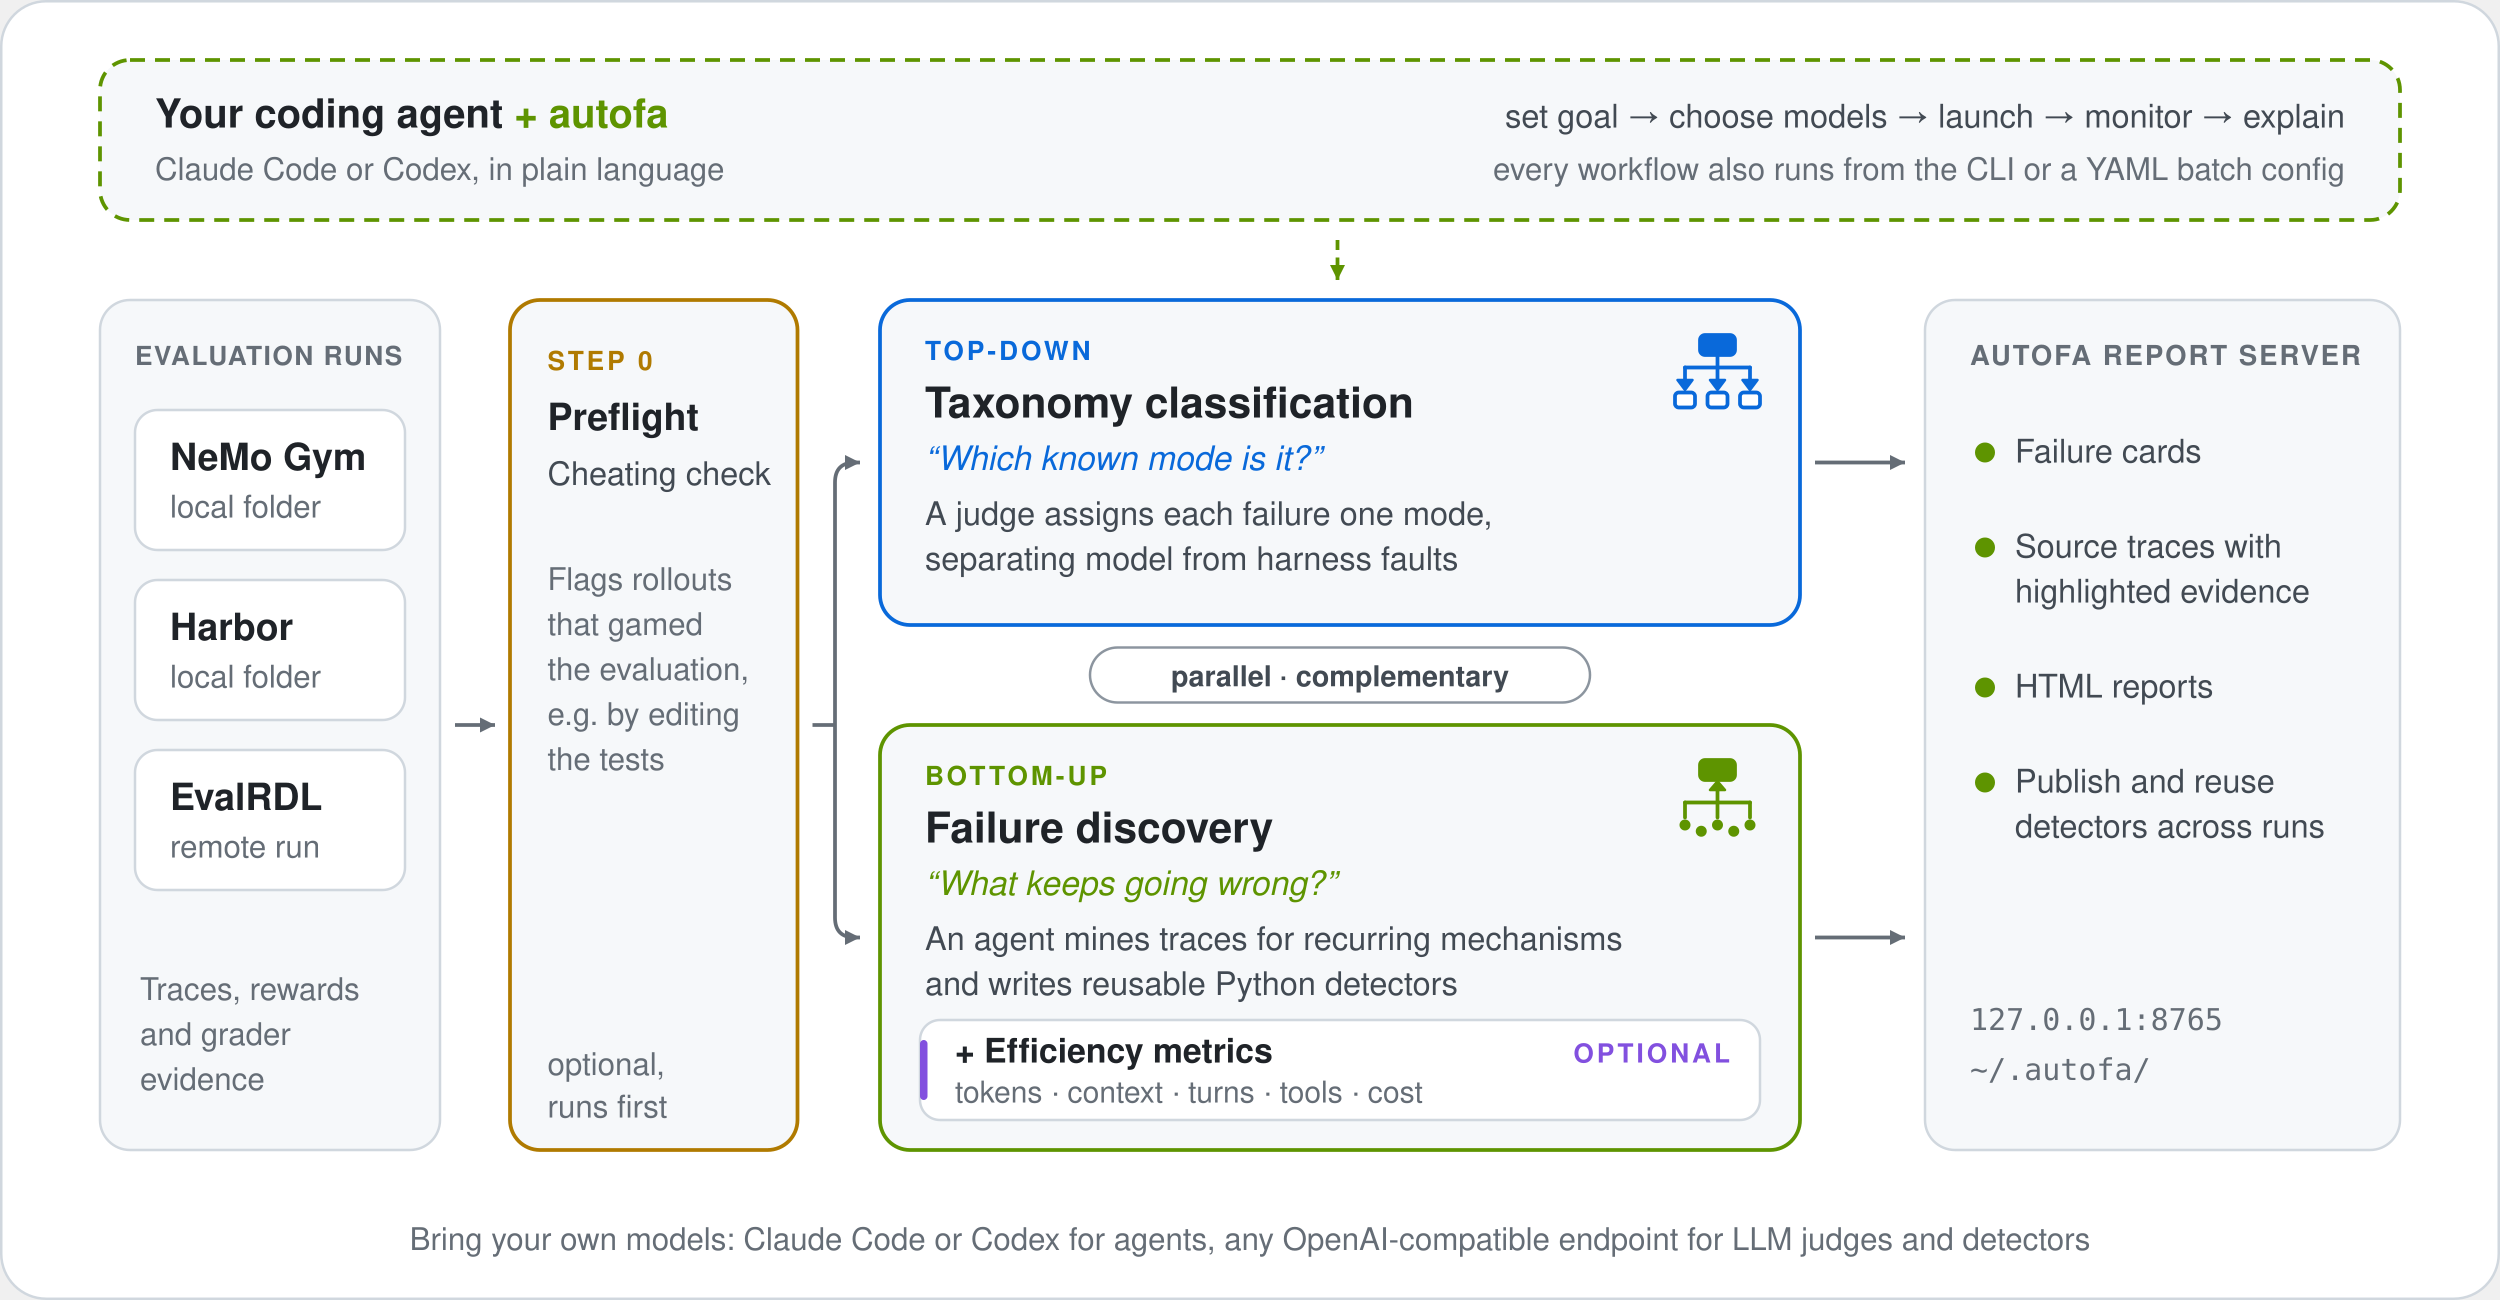
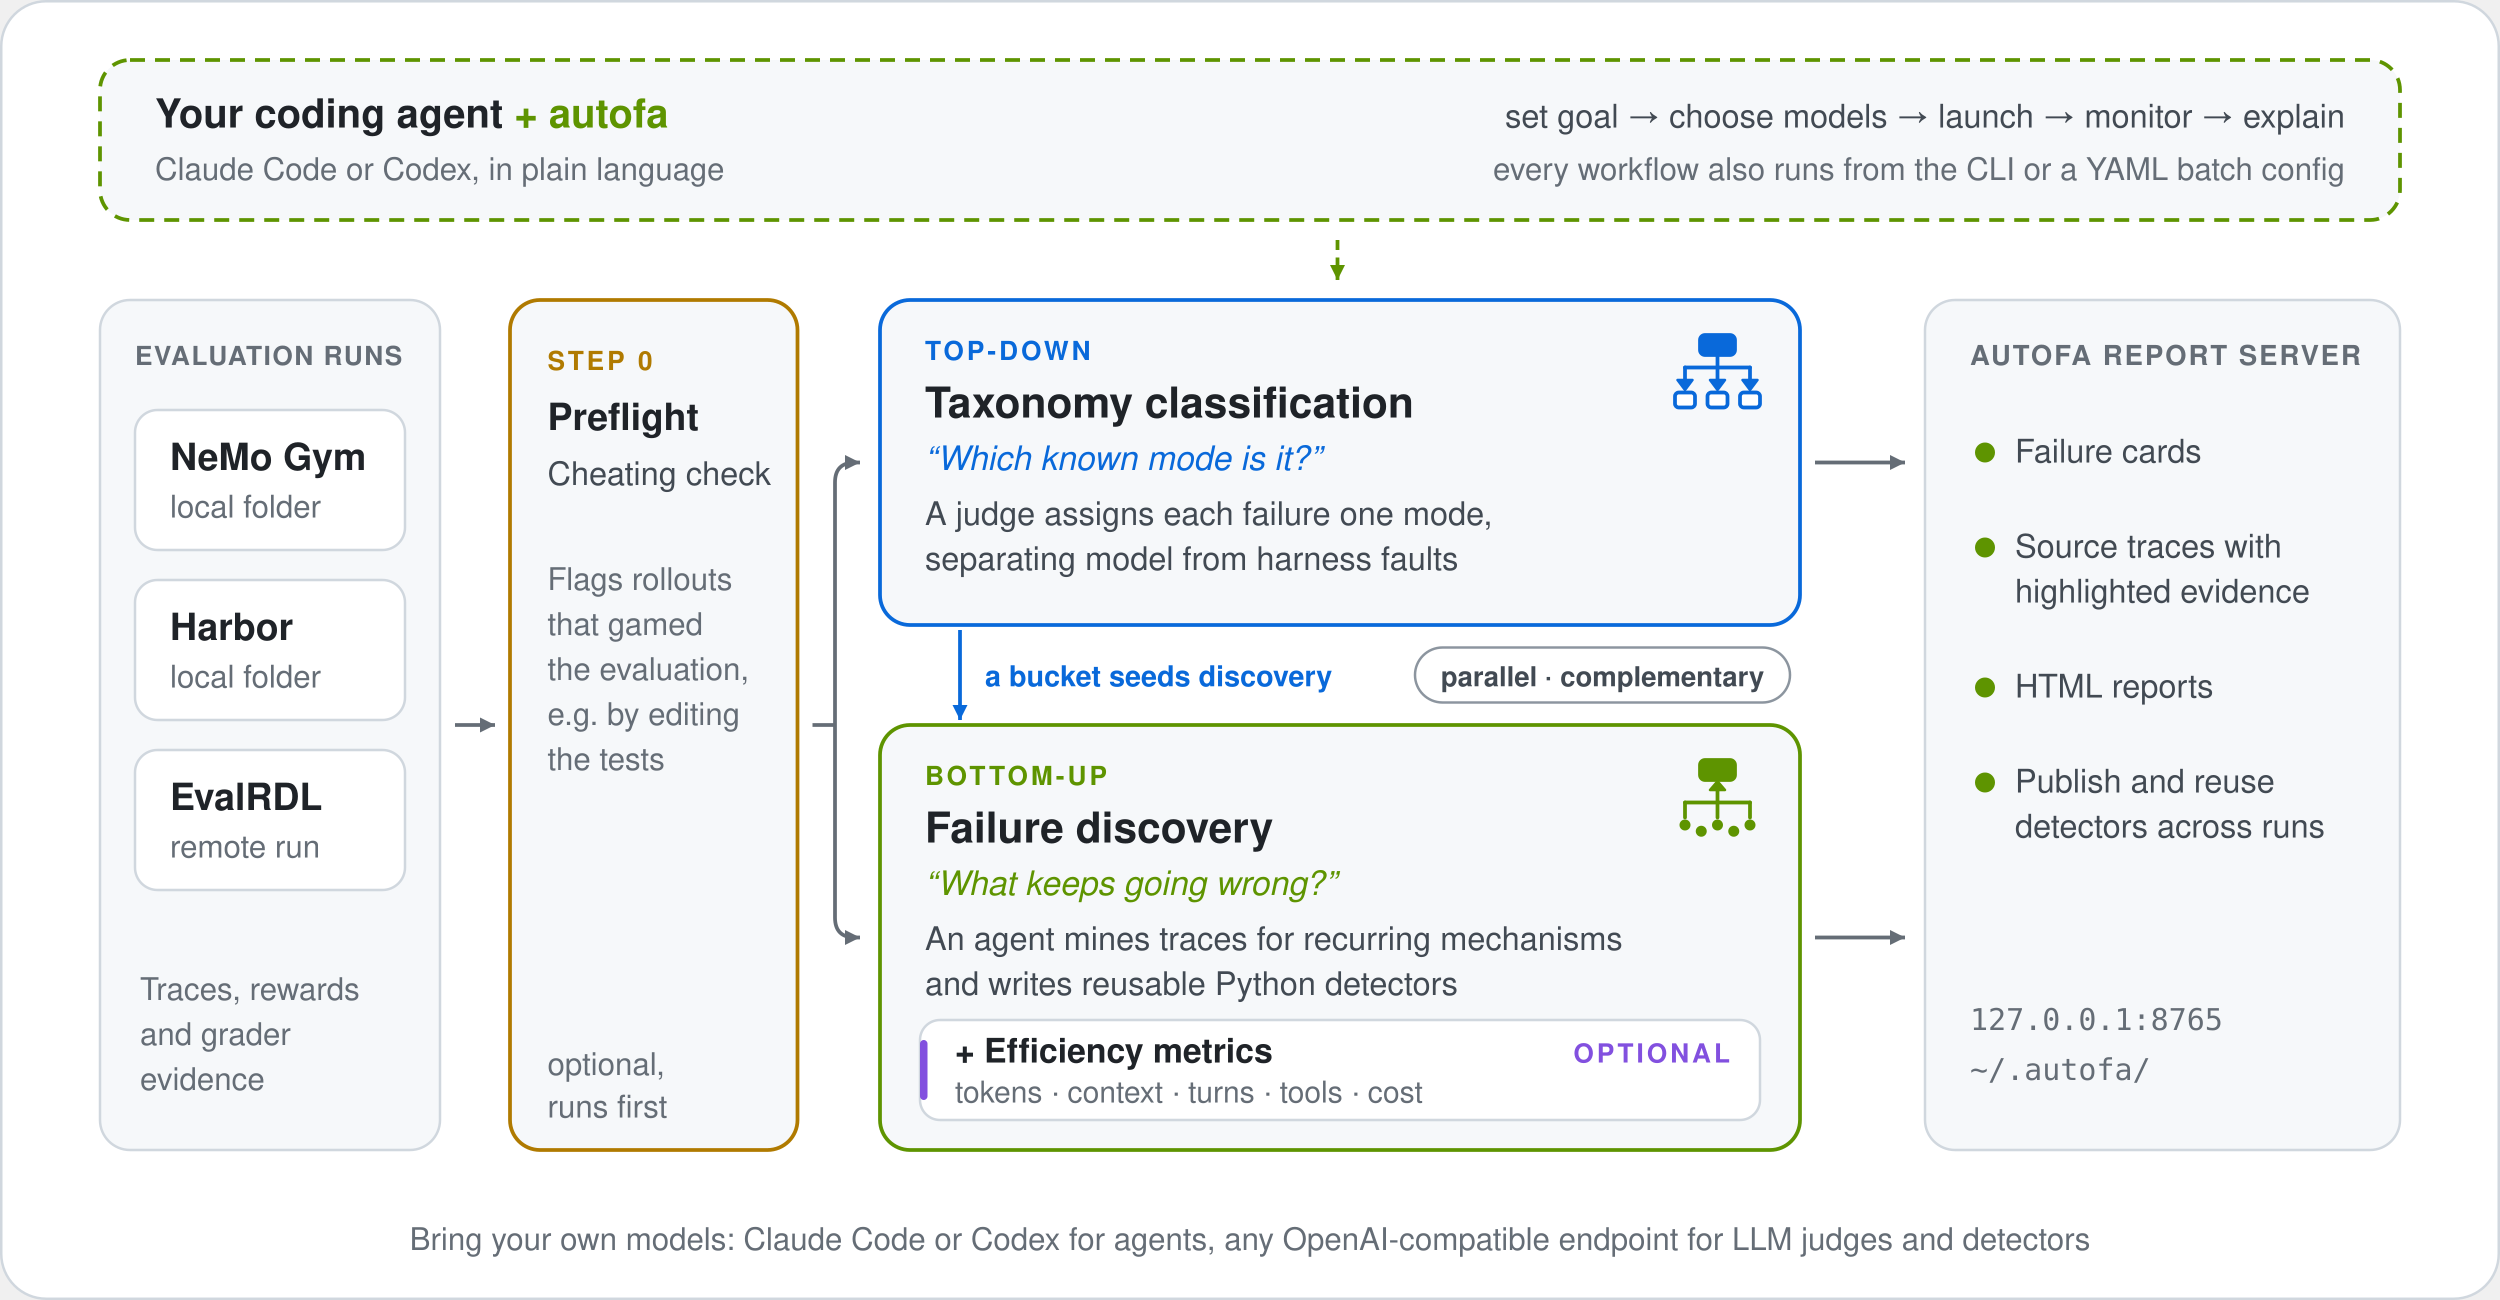
<svg xmlns="http://www.w3.org/2000/svg" viewBox="0 0 1000 520" width="1000" height="520" role="img" aria-labelledby="title desc">
  <defs>
    <marker id="arrow" viewBox="0 0 10 10" refX="10" refY="5" markerWidth="6" markerHeight="6" markerUnits="userSpaceOnUse" orient="auto">
      <path d="M0,0 L10,5 L0,10 z" fill="#656d76" />
    </marker>
    <marker id="arrow-green" viewBox="0 0 10 10" refX="10" refY="5" markerWidth="6" markerHeight="6" markerUnits="userSpaceOnUse" orient="auto">
      <path d="M0,0 L10,5 L0,10 z" fill="#5e9400" />
+     </marker>
+     <marker id="arrow-blue" viewBox="0 0 10 10" refX="10" refY="5" markerWidth="6" markerHeight="6" markerUnits="userSpaceOnUse" orient="auto">
+       <path d="M0,0 L10,5 L0,10 z" fill="#0969da" />
    </marker>
  </defs>
  <style>
    text { font-family: -apple-system, BlinkMacSystemFont, "Segoe UI", Helvetica, Arial, sans-serif; fill: #1f2328; }
    .h { font-size: 12px; font-weight: 700; letter-spacing: 1.2px; fill: #656d76; }
    .t { font-size: 17px; font-weight: 700; }
    .s { font-size: 13px; fill: #424a53; }
    .m { font-size: 12.5px; fill: #656d76; }
    .q { font-size: 13.5px; font-style: italic; }
    .tag { font-size: 10.5px; font-weight: 700; letter-spacing: 1.2px; }
    .mono { font-family: ui-monospace, SFMono-Regular, Menlo, Consolas, monospace; font-size: 12px; fill: #656d76; }
    .wire { fill: none; stroke: #656d76; stroke-width: 1.5; stroke-linejoin: round; }
  </style>
  <rect x="0.5" y="0.5" width="999" height="519" rx="18" fill="#ffffff" stroke="#d0d7de" />
  <rect x="40" y="24" width="920" height="64" rx="12" fill="#f6f8fa" stroke="#5e9400" stroke-width="1.5" stroke-dasharray="6 4" />
  <text x="62" y="51" class="t" style="font-size:16px">Your coding agent <tspan fill="#5e9400">+ autofa</tspan>
  </text>
  <text x="62" y="72" class="m">Claude Code or Codex, in plain language</text>
  <text x="938" y="51" class="s" text-anchor="end">set goal → choose models → launch → monitor → explain</text>
  <text x="938" y="72" class="m" text-anchor="end">every workflow also runs from the CLI or a YAML batch config</text>
  <line x1="535" y1="96" x2="535" y2="112" stroke="#5e9400" stroke-width="1.5" stroke-dasharray="4 3" marker-end="url(#arrow-green)" />
  <rect x="40" y="120" width="136" height="340" rx="12" fill="#f6f8fa" stroke="#d0d7de" />
  <text x="54" y="146" class="h" style="font-size:10.5px;letter-spacing:0.6px">EVALUATION RUNS</text>
  <rect x="54" y="164" width="108" height="56" rx="9" fill="#ffffff" stroke="#d0d7de" />
  <text x="68" y="188" class="t" style="font-size:15px">NeMo Gym</text>
  <text x="68" y="207" class="m">local folder</text>
  <rect x="54" y="232" width="108" height="56" rx="9" fill="#ffffff" stroke="#d0d7de" />
  <text x="68" y="256" class="t" style="font-size:15px">Harbor</text>
  <text x="68" y="275" class="m">local folder</text>
  <rect x="54" y="300" width="108" height="56" rx="9" fill="#ffffff" stroke="#d0d7de" />
  <text x="68" y="324" class="t" style="font-size:15px">EvalRDL</text>
  <text x="68" y="343" class="m">remote run</text>
  <text x="56" y="400" class="m">Traces, rewards</text>
  <text x="56" y="418" class="m">and grader</text>
  <text x="56" y="436" class="m">evidence</text>
  <line x1="182" y1="290" x2="198" y2="290" class="wire" marker-end="url(#arrow)" />
  <rect x="204" y="120" width="115" height="340" rx="12" fill="#f6f8fa" stroke="#b07a00" stroke-width="1.5" />
  <text x="219" y="148" class="tag" style="fill:#b07a00">STEP 0</text>
  <text x="219" y="172" class="t" style="font-size:15px">Preflight</text>
  <text x="219" y="194" class="s">Cheating check</text>
  <text x="219" y="236" class="m">Flags rollouts</text>
  <text x="219" y="254" class="m">that gamed</text>
  <text x="219" y="272" class="m">the evaluation,</text>
  <text x="219" y="290" class="m">e.g. by editing</text>
  <text x="219" y="308" class="m">the tests</text>
  <text x="219" y="430" class="m">optional,</text>
  <text x="219" y="447" class="m">runs first</text>
  <line x1="325" y1="290" x2="334" y2="290" class="wire" />
  <path d="M334,290 V193 Q334,185 342,185 H344" class="wire" marker-end="url(#arrow)" />
  <path d="M334,290 V367 Q334,375 342,375 H344" class="wire" marker-end="url(#arrow)" />
  <rect x="352" y="120" width="368" height="130" rx="12" fill="#f6f8fa" stroke="#0969da" stroke-width="1.5" />
  <text x="370" y="144" class="tag" style="fill:#0969da">TOP-DOWN</text>
  <text x="370" y="167" class="t">Taxonomy classification</text>
  <text x="370" y="188" class="q" style="fill:#0969da">“Which known mode is it?”</text>
  <text x="370" y="210" class="s">A judge assigns each failure one mode,</text>
  <text x="370" y="228" class="s">separating model from harness faults</text>
  <g fill="none" stroke="#0969da" stroke-width="1.5" stroke-linecap="round" aria-hidden="true">
    <rect x="680" y="134" width="14" height="8" rx="2" fill="#0969da" />
    <path d="M687,142 V147 M674,147 H700" />
    <path d="M674,147 V152" />
    <path d="M671,152 H677 L674,156 z" fill="#0969da" stroke-width="1" stroke-linejoin="round" />
    <rect x="670" y="157" width="8" height="6" rx="1.5" fill="#ffffff" />
    <path d="M687,147 V152" />
    <path d="M684,152 H690 L687,156 z" fill="#0969da" stroke-width="1" stroke-linejoin="round" />
    <rect x="683" y="157" width="8" height="6" rx="1.5" fill="#ffffff" />
    <path d="M700,147 V152" />
    <path d="M697,152 H703 L700,156 z" fill="#0969da" stroke-width="1" stroke-linejoin="round" />
    <rect x="696" y="157" width="8" height="6" rx="1.5" fill="#ffffff" />
  </g>
-   <rect x="436" y="259" width="200" height="22" rx="11" fill="#ffffff" stroke="#8c959f" stroke-width="1" />
-   <text x="536" y="274.5" text-anchor="middle" style="font-size:11.5px;font-weight:600;fill:#424a53">parallel · complementary</text>
+   <line x1="384" y1="252" x2="384" y2="288" stroke="#0969da" stroke-width="1.5" marker-end="url(#arrow-blue)" />
+   <text x="394" y="274.5" style="font-size:11.5px;font-weight:600;fill:#0969da">a bucket seeds discovery</text>
+   <rect x="566" y="259" width="150" height="22" rx="11" fill="#ffffff" stroke="#8c959f" stroke-width="1" />
+   <text x="641" y="274.5" text-anchor="middle" style="font-size:11px;font-weight:600;fill:#424a53">parallel · complementary</text>
  <rect x="352" y="290" width="368" height="170" rx="12" fill="#f6f8fa" stroke="#5e9400" stroke-width="1.5" />
  <text x="370" y="314" class="tag" style="fill:#5e9400">BOTTOM-UP</text>
  <text x="370" y="337" class="t">Failure discovery</text>
  <text x="370" y="358" class="q" style="fill:#5e9400">“What keeps going wrong?”</text>
  <text x="370" y="380" class="s">An agent mines traces for recurring mechanisms</text>
  <text x="370" y="398" class="s">and writes reusable Python detectors</text>
  <rect x="368" y="408" width="336" height="40" rx="8" fill="#ffffff" stroke="#d0d7de" />
  <rect x="368" y="416" width="3" height="24" rx="1.5" fill="#8250df" />
  <text x="382" y="425" class="t" style="font-size:13.5px">+ Efficiency metrics</text>
  <text x="382" y="441" class="m" style="font-size:12px">tokens · context · turns · tools · cost</text>
  <text x="692" y="425" class="tag" text-anchor="end" style="fill:#8250df">OPTIONAL</text>
  <g fill="none" stroke="#5e9400" stroke-width="1.5" stroke-linecap="round" aria-hidden="true">
    <rect x="680" y="304" width="14" height="8" rx="2" fill="#5e9400" />
    <path d="M684,316 H690 L687,312.5 z" fill="#5e9400" stroke-width="1" stroke-linejoin="round" />
    <path d="M687,316 V321 M674,321 H700" />
    <path d="M674,321 V327" />
    <path d="M687,321 V327" />
    <path d="M700,321 V327" />
    <circle cx="674" cy="330" r="2.2" fill="#5e9400" stroke="none" />
    <circle cx="687" cy="330" r="2.2" fill="#5e9400" stroke="none" />
    <circle cx="700" cy="330" r="2.2" fill="#5e9400" stroke="none" />
    <circle cx="680.5" cy="332.5" r="2.2" fill="#5e9400" stroke="none" />
    <circle cx="693.5" cy="332.5" r="2.2" fill="#5e9400" stroke="none" />
  </g>
  <line x1="726" y1="185" x2="762" y2="185" class="wire" marker-end="url(#arrow)" />
  <line x1="726" y1="375" x2="762" y2="375" class="wire" marker-end="url(#arrow)" />
  <rect x="770" y="120" width="190" height="340" rx="12" fill="#f6f8fa" stroke="#d0d7de" />
  <text x="788" y="146" class="h" style="font-size:11px;letter-spacing:0.8px">AUTOFA REPORT SERVER</text>
  <circle cx="794" cy="181" r="4" fill="#5e9400" />
  <text x="806" y="185" class="s">Failure cards</text>
  <circle cx="794" cy="219" r="4" fill="#5e9400" />
  <text x="806" y="223" class="s">Source traces with</text>
  <text x="806" y="241" class="s">highlighted evidence</text>
  <circle cx="794" cy="275" r="4" fill="#5e9400" />
  <text x="806" y="279" class="s">HTML reports</text>
  <circle cx="794" cy="313" r="4" fill="#5e9400" />
  <text x="806" y="317" class="s">Publish and reuse</text>
  <text x="806" y="335" class="s">detectors across runs</text>
  <text x="788" y="412" class="mono">127.0.0.1:8765</text>
  <text x="788" y="432" class="mono">~/.autofa/</text>
  <text x="500" y="500" class="m" text-anchor="middle">Bring your own models: Claude Code or Codex for agents, any OpenAI-compatible endpoint for LLM judges and detectors</text>
</svg>
